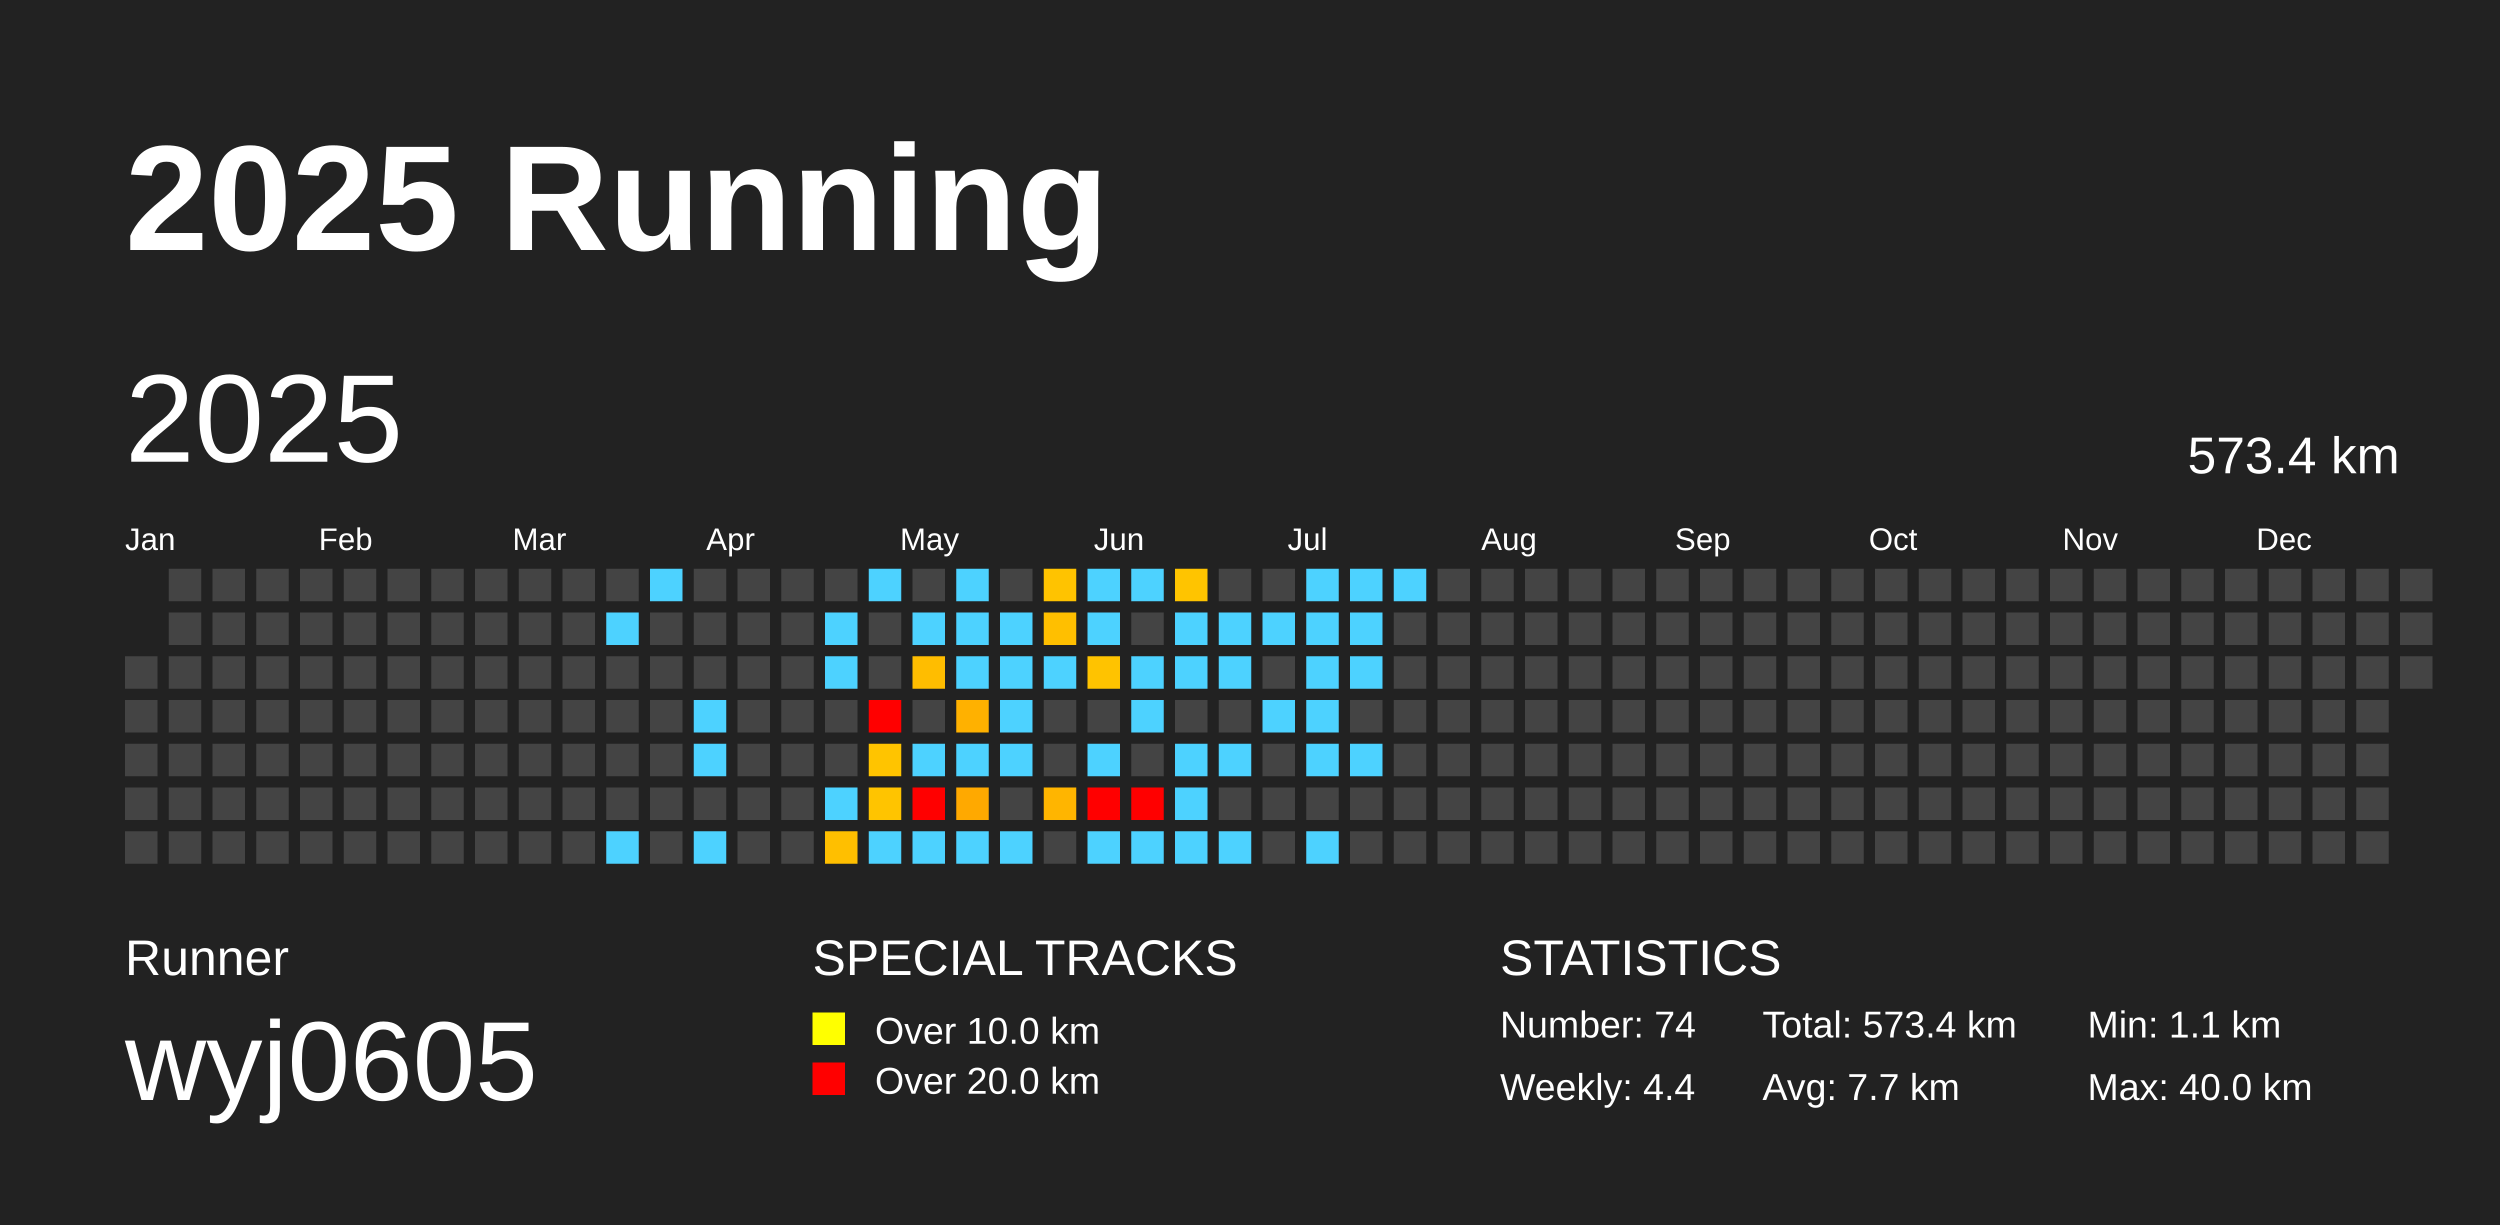
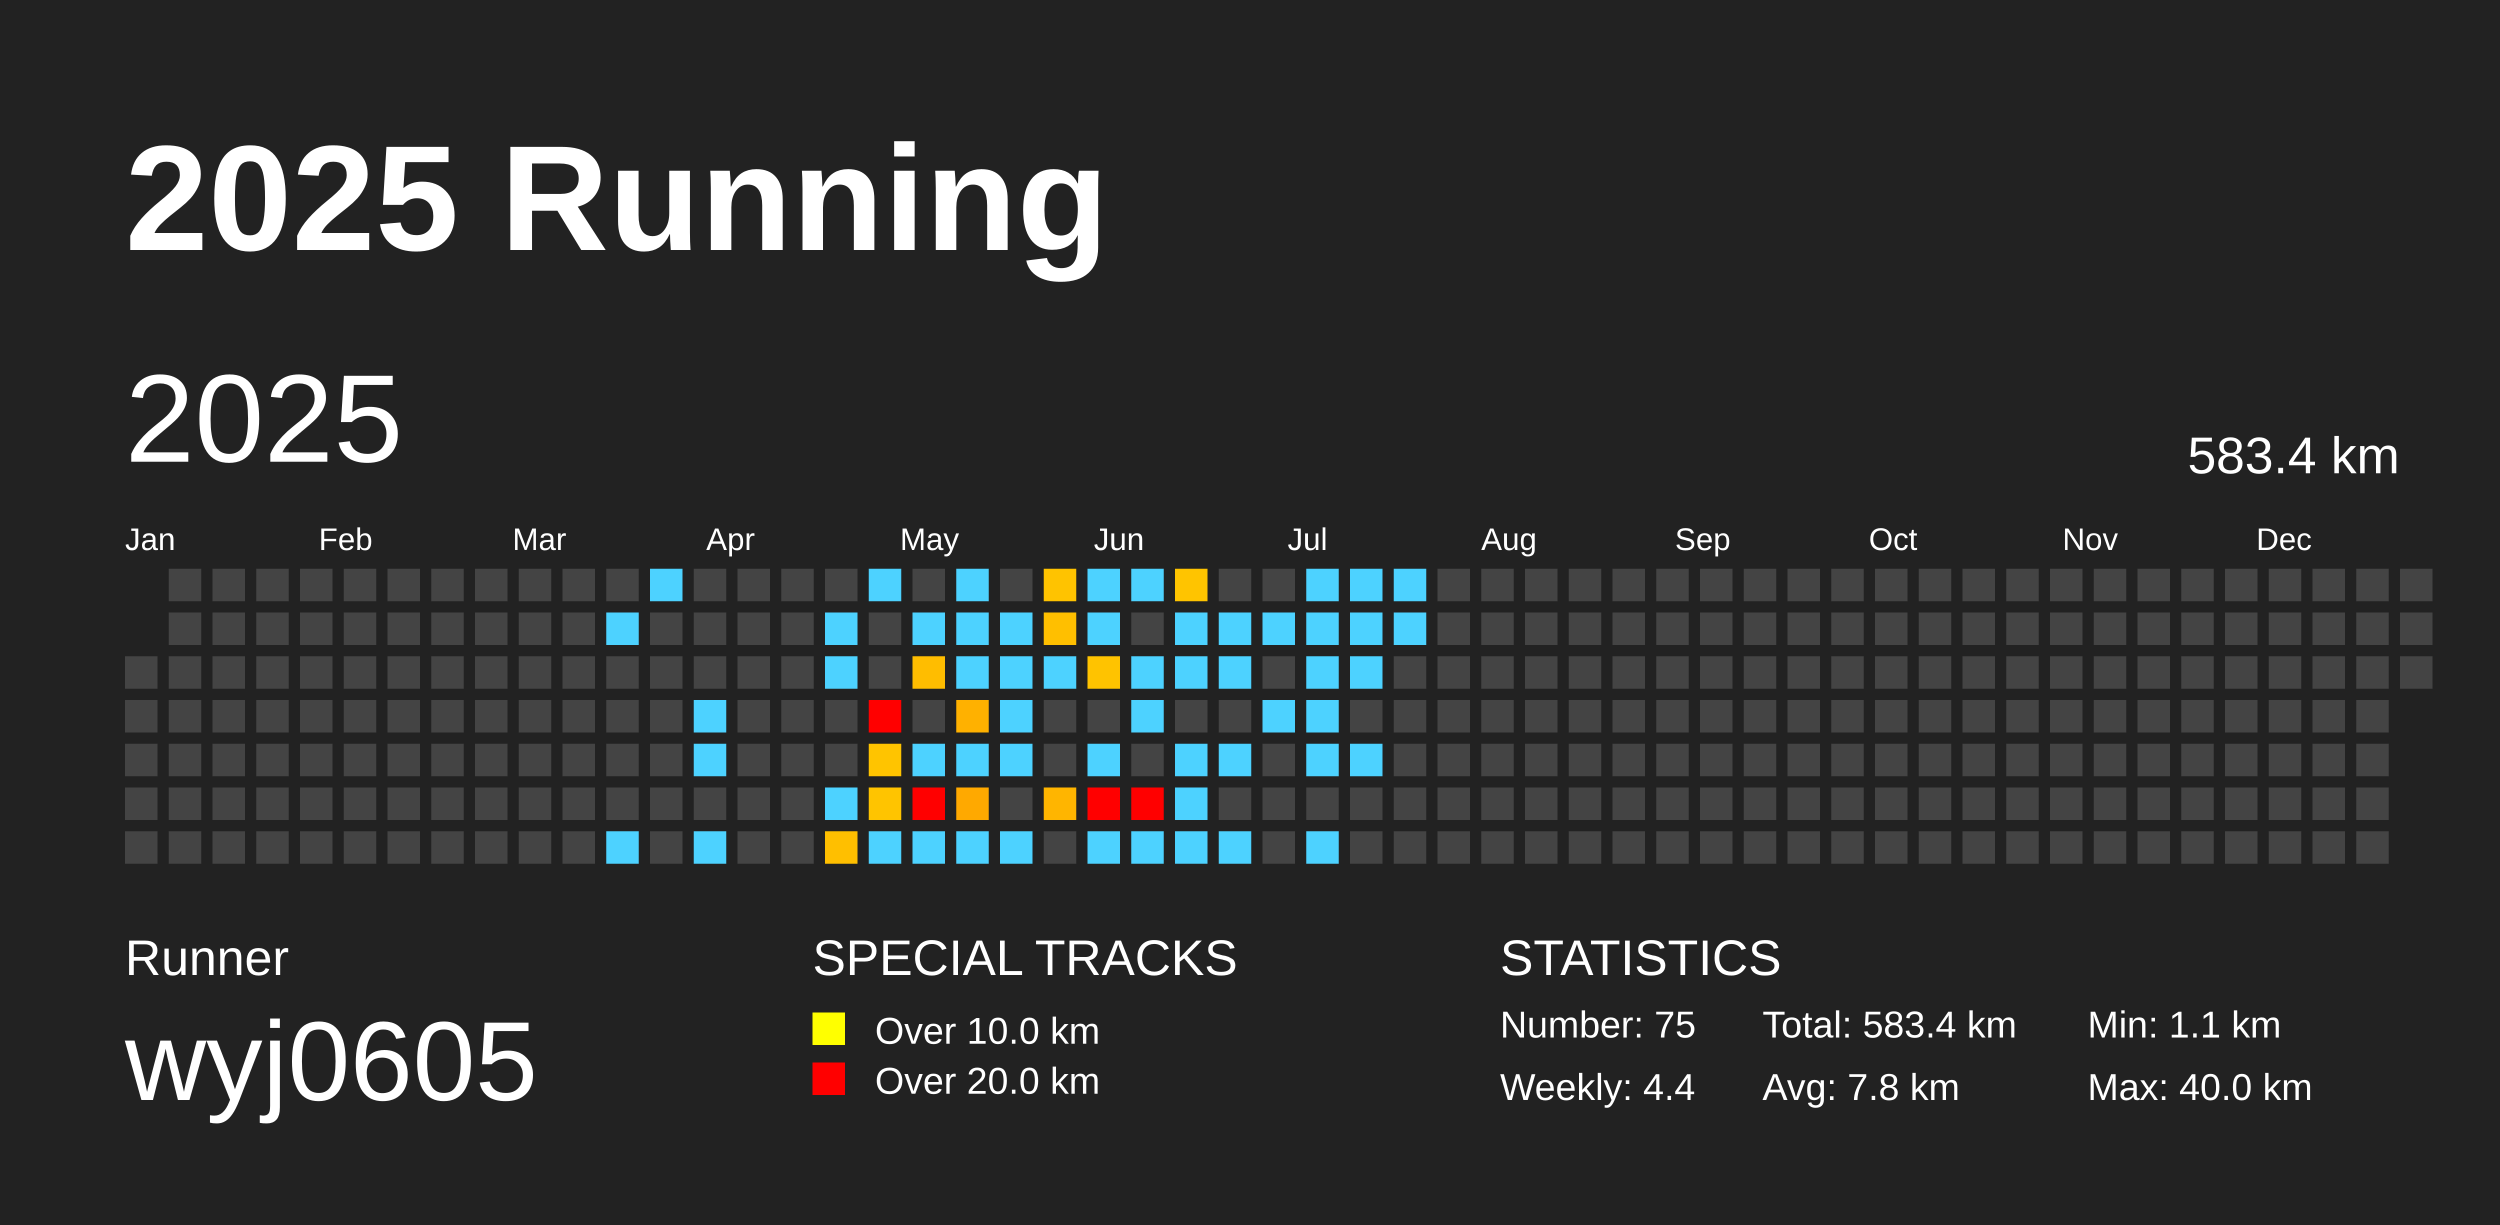
<svg xmlns="http://www.w3.org/2000/svg" baseProfile="full" height="98mm" version="1.1" viewBox="0,0,200,98" width="200mm">
  <defs />
  <rect fill="#222222" height="98" width="200" x="0" y="0" />
  <text fill="#FFFFFF" style="font-size:12px; font-family:Arial; font-weight:bold;" x="10" y="20">2025 Running</text>
  <text fill="#FFFFFF" style="font-size:4px; font-family:Arial" x="10" y="78">Runner</text>
  <text fill="#FFFFFF" style="font-size:9px; font-family:Arial" x="10" y="88">wyj0605</text>
  <text fill="#FFFFFF" style="font-size:4px; font-family:Arial" x="65" y="78">SPECIAL TRACKS</text>
  <rect fill="yellow" height="2.6" width="2.6" x="65" y="81" />
  <text fill="#FFFFFF" style="font-size:3px; font-family:Arial" x="70" y="83.5">Over 10.0 km</text>
  <rect fill="red" height="2.6" width="2.6" x="65" y="85" />
  <text fill="#FFFFFF" style="font-size:3px; font-family:Arial" x="70" y="87.5">Over 20.0 km</text>
  <text fill="#FFFFFF" style="font-size:4px; font-family:Arial" x="120" y="78">STATISTICS</text>
-   <text fill="#FFFFFF" style="font-size:3px; font-family:Arial" x="120" y="83">Number: 74</text>
+   <text fill="#FFFFFF" style="font-size:3px; font-family:Arial" x="120" y="83">Number: 75</text>
  <text fill="#FFFFFF" style="font-size:3px; font-family:Arial" x="120" y="88">Weekly: 4.4</text>
-   <text fill="#FFFFFF" style="font-size:3px; font-family:Arial" x="141" y="83">Total: 573.4 km</text>
-   <text fill="#FFFFFF" style="font-size:3px; font-family:Arial" x="141" y="88">Avg: 7.7 km</text>
+   <text fill="#FFFFFF" style="font-size:3px; font-family:Arial" x="141" y="83">Total: 583.4 km</text>
+   <text fill="#FFFFFF" style="font-size:3px; font-family:Arial" x="141" y="88">Avg: 7.8 km</text>
  <text fill="#FFFFFF" style="font-size:3px; font-family:Arial" x="167" y="83">Min: 1.1 km</text>
  <text fill="#FFFFFF" style="font-size:3px; font-family:Arial" x="167" y="88">Max: 40.0 km</text>
  <text dominant-baseline="hanging" fill="#FFFFFF" style="font-size:10.0px; font-family:Arial;" x="10" y="30">2025</text>
-   <text dominant-baseline="hanging" fill="#FFFFFF" style="font-size:4.125px; font-family:Arial;" x="175" y="35">573.4 km</text>
+   <text dominant-baseline="hanging" fill="#FFFFFF" style="font-size:4.125px; font-family:Arial;" x="175" y="35">583.4 km</text>
  <text fill="#FFFFFF" style="font-size:2.5px; font-family:Arial" x="10.0" y="44">Jan</text>
  <text fill="#FFFFFF" style="font-size:2.5px; font-family:Arial" x="25.5" y="44">Feb</text>
  <text fill="#FFFFFF" style="font-size:2.5px; font-family:Arial" x="41.0" y="44">Mar</text>
  <text fill="#FFFFFF" style="font-size:2.5px; font-family:Arial" x="56.5" y="44">Apr</text>
  <text fill="#FFFFFF" style="font-size:2.5px; font-family:Arial" x="72.0" y="44">May</text>
  <text fill="#FFFFFF" style="font-size:2.5px; font-family:Arial" x="87.5" y="44">Jun</text>
  <text fill="#FFFFFF" style="font-size:2.5px; font-family:Arial" x="103.0" y="44">Jul</text>
  <text fill="#FFFFFF" style="font-size:2.5px; font-family:Arial" x="118.5" y="44">Aug</text>
  <text fill="#FFFFFF" style="font-size:2.5px; font-family:Arial" x="134.0" y="44">Sep</text>
  <text fill="#FFFFFF" style="font-size:2.5px; font-family:Arial" x="149.5" y="44">Oct</text>
  <text fill="#FFFFFF" style="font-size:2.5px; font-family:Arial" x="165.0" y="44">Nov</text>
  <text fill="#FFFFFF" style="font-size:2.5px; font-family:Arial" x="180.5" y="44">Dec</text>
  <rect fill="#444444" height="2.6" width="2.6" x="10.0" y="52.5" />
  <rect fill="#444444" height="2.6" width="2.6" x="10.0" y="56.0" />
  <rect fill="#444444" height="2.6" width="2.6" x="10.0" y="59.5" />
  <rect fill="#444444" height="2.6" width="2.6" x="10.0" y="63.0" />
  <rect fill="#444444" height="2.6" width="2.6" x="10.0" y="66.5" />
  <rect fill="#444444" height="2.6" width="2.6" x="13.5" y="45.5" />
  <rect fill="#444444" height="2.6" width="2.6" x="13.5" y="49.0" />
  <rect fill="#444444" height="2.6" width="2.6" x="13.5" y="52.5" />
  <rect fill="#444444" height="2.6" width="2.6" x="13.5" y="56.0" />
  <rect fill="#444444" height="2.6" width="2.6" x="13.5" y="59.5" />
  <rect fill="#444444" height="2.6" width="2.6" x="13.5" y="63.0" />
  <rect fill="#444444" height="2.6" width="2.6" x="13.5" y="66.5" />
  <rect fill="#444444" height="2.6" width="2.6" x="17.0" y="45.5" />
  <rect fill="#444444" height="2.6" width="2.6" x="17.0" y="49.0" />
  <rect fill="#444444" height="2.6" width="2.6" x="17.0" y="52.5" />
  <rect fill="#444444" height="2.6" width="2.6" x="17.0" y="56.0" />
  <rect fill="#444444" height="2.6" width="2.6" x="17.0" y="59.5" />
  <rect fill="#444444" height="2.6" width="2.6" x="17.0" y="63.0" />
  <rect fill="#444444" height="2.6" width="2.6" x="17.0" y="66.5" />
  <rect fill="#444444" height="2.6" width="2.6" x="20.5" y="45.5" />
  <rect fill="#444444" height="2.6" width="2.6" x="20.5" y="49.0" />
  <rect fill="#444444" height="2.6" width="2.6" x="20.5" y="52.5" />
  <rect fill="#444444" height="2.6" width="2.6" x="20.5" y="56.0" />
  <rect fill="#444444" height="2.6" width="2.6" x="20.5" y="59.5" />
  <rect fill="#444444" height="2.6" width="2.6" x="20.5" y="63.0" />
  <rect fill="#444444" height="2.6" width="2.6" x="20.5" y="66.5" />
  <rect fill="#444444" height="2.6" width="2.6" x="24.0" y="45.5" />
  <rect fill="#444444" height="2.6" width="2.6" x="24.0" y="49.0" />
  <rect fill="#444444" height="2.6" width="2.6" x="24.0" y="52.5" />
  <rect fill="#444444" height="2.6" width="2.6" x="24.0" y="56.0" />
  <rect fill="#444444" height="2.6" width="2.6" x="24.0" y="59.5" />
  <rect fill="#444444" height="2.6" width="2.6" x="24.0" y="63.0" />
  <rect fill="#444444" height="2.6" width="2.6" x="24.0" y="66.5" />
  <rect fill="#444444" height="2.6" width="2.6" x="27.5" y="45.5" />
  <rect fill="#444444" height="2.6" width="2.6" x="27.5" y="49.0" />
  <rect fill="#444444" height="2.6" width="2.6" x="27.5" y="52.5" />
  <rect fill="#444444" height="2.6" width="2.6" x="27.5" y="56.0" />
  <rect fill="#444444" height="2.6" width="2.6" x="27.5" y="59.5" />
  <rect fill="#444444" height="2.6" width="2.6" x="27.5" y="63.0" />
  <rect fill="#444444" height="2.6" width="2.6" x="27.5" y="66.5" />
  <rect fill="#444444" height="2.6" width="2.6" x="31.0" y="45.5" />
  <rect fill="#444444" height="2.6" width="2.6" x="31.0" y="49.0" />
  <rect fill="#444444" height="2.6" width="2.6" x="31.0" y="52.5" />
  <rect fill="#444444" height="2.6" width="2.6" x="31.0" y="56.0" />
  <rect fill="#444444" height="2.6" width="2.6" x="31.0" y="59.5" />
  <rect fill="#444444" height="2.6" width="2.6" x="31.0" y="63.0" />
  <rect fill="#444444" height="2.6" width="2.6" x="31.0" y="66.5" />
  <rect fill="#444444" height="2.6" width="2.6" x="34.5" y="45.5" />
  <rect fill="#444444" height="2.6" width="2.6" x="34.5" y="49.0" />
  <rect fill="#444444" height="2.6" width="2.6" x="34.5" y="52.5" />
  <rect fill="#444444" height="2.6" width="2.6" x="34.5" y="56.0" />
  <rect fill="#444444" height="2.6" width="2.6" x="34.5" y="59.5" />
  <rect fill="#444444" height="2.6" width="2.6" x="34.5" y="63.0" />
  <rect fill="#444444" height="2.6" width="2.6" x="34.5" y="66.5" />
  <rect fill="#444444" height="2.6" width="2.6" x="38.0" y="45.5" />
  <rect fill="#444444" height="2.6" width="2.6" x="38.0" y="49.0" />
  <rect fill="#444444" height="2.6" width="2.6" x="38.0" y="52.5" />
  <rect fill="#444444" height="2.6" width="2.6" x="38.0" y="56.0" />
  <rect fill="#444444" height="2.6" width="2.6" x="38.0" y="59.5" />
  <rect fill="#444444" height="2.6" width="2.6" x="38.0" y="63.0" />
  <rect fill="#444444" height="2.6" width="2.6" x="38.0" y="66.5" />
  <rect fill="#444444" height="2.6" width="2.6" x="41.5" y="45.5" />
  <rect fill="#444444" height="2.6" width="2.6" x="41.5" y="49.0" />
  <rect fill="#444444" height="2.6" width="2.6" x="41.5" y="52.5" />
  <rect fill="#444444" height="2.6" width="2.6" x="41.5" y="56.0" />
  <rect fill="#444444" height="2.6" width="2.6" x="41.5" y="59.5" />
  <rect fill="#444444" height="2.6" width="2.6" x="41.5" y="63.0" />
  <rect fill="#444444" height="2.6" width="2.6" x="41.5" y="66.5" />
  <rect fill="#444444" height="2.6" width="2.6" x="45.0" y="45.5" />
  <rect fill="#444444" height="2.6" width="2.6" x="45.0" y="49.0" />
  <rect fill="#444444" height="2.6" width="2.6" x="45.0" y="52.5" />
  <rect fill="#444444" height="2.6" width="2.6" x="45.0" y="56.0" />
  <rect fill="#444444" height="2.6" width="2.6" x="45.0" y="59.5" />
  <rect fill="#444444" height="2.6" width="2.6" x="45.0" y="63.0" />
  <rect fill="#444444" height="2.6" width="2.6" x="45.0" y="66.5" />
  <rect fill="#444444" height="2.6" width="2.6" x="48.5" y="45.5" />
  <rect fill="#4dd2ff" height="2.6" width="2.6" x="48.5" y="49.0" />
  <rect fill="#444444" height="2.6" width="2.6" x="48.5" y="52.5" />
  <rect fill="#444444" height="2.6" width="2.6" x="48.5" y="56.0" />
  <rect fill="#444444" height="2.6" width="2.6" x="48.5" y="59.5" />
  <rect fill="#444444" height="2.6" width="2.6" x="48.5" y="63.0" />
  <rect fill="#4dd2ff" height="2.6" width="2.6" x="48.5" y="66.5" />
  <rect fill="#4dd2ff" height="2.6" width="2.6" x="52.0" y="45.5" />
  <rect fill="#444444" height="2.6" width="2.6" x="52.0" y="49.0" />
  <rect fill="#444444" height="2.6" width="2.6" x="52.0" y="52.5" />
  <rect fill="#444444" height="2.6" width="2.6" x="52.0" y="56.0" />
  <rect fill="#444444" height="2.6" width="2.6" x="52.0" y="59.5" />
  <rect fill="#444444" height="2.6" width="2.6" x="52.0" y="63.0" />
  <rect fill="#444444" height="2.6" width="2.6" x="52.0" y="66.5" />
  <rect fill="#444444" height="2.6" width="2.6" x="55.5" y="45.5" />
  <rect fill="#444444" height="2.6" width="2.6" x="55.5" y="49.0" />
  <rect fill="#444444" height="2.6" width="2.6" x="55.5" y="52.5" />
  <rect fill="#4dd2ff" height="2.6" width="2.6" x="55.5" y="56.0" />
  <rect fill="#4dd2ff" height="2.6" width="2.6" x="55.5" y="59.5" />
  <rect fill="#444444" height="2.6" width="2.6" x="55.5" y="63.0" />
  <rect fill="#4dd2ff" height="2.6" width="2.6" x="55.5" y="66.5" />
  <rect fill="#444444" height="2.6" width="2.6" x="59.0" y="45.5" />
  <rect fill="#444444" height="2.6" width="2.6" x="59.0" y="49.0" />
  <rect fill="#444444" height="2.6" width="2.6" x="59.0" y="52.5" />
  <rect fill="#444444" height="2.6" width="2.6" x="59.0" y="56.0" />
  <rect fill="#444444" height="2.6" width="2.6" x="59.0" y="59.5" />
  <rect fill="#444444" height="2.6" width="2.6" x="59.0" y="63.0" />
  <rect fill="#444444" height="2.6" width="2.6" x="59.0" y="66.5" />
  <rect fill="#444444" height="2.6" width="2.6" x="62.5" y="45.5" />
  <rect fill="#444444" height="2.6" width="2.6" x="62.5" y="49.0" />
  <rect fill="#444444" height="2.6" width="2.6" x="62.5" y="52.5" />
  <rect fill="#444444" height="2.6" width="2.6" x="62.5" y="56.0" />
  <rect fill="#444444" height="2.6" width="2.6" x="62.5" y="59.5" />
  <rect fill="#444444" height="2.6" width="2.6" x="62.5" y="63.0" />
  <rect fill="#444444" height="2.6" width="2.6" x="62.5" y="66.5" />
  <rect fill="#444444" height="2.6" width="2.6" x="66.0" y="45.5" />
  <rect fill="#4dd2ff" height="2.6" width="2.6" x="66.0" y="49.0" />
  <rect fill="#4dd2ff" height="2.6" width="2.6" x="66.0" y="52.5" />
  <rect fill="#444444" height="2.6" width="2.6" x="66.0" y="56.0" />
  <rect fill="#444444" height="2.6" width="2.6" x="66.0" y="59.5" />
  <rect fill="#4dd2ff" height="2.6" width="2.6" x="66.0" y="63.0" />
  <rect fill="#ffbf00" height="2.6" width="2.6" x="66.0" y="66.5" />
  <rect fill="#4dd2ff" height="2.6" width="2.6" x="69.5" y="45.5" />
  <rect fill="#444444" height="2.6" width="2.6" x="69.5" y="49.0" />
  <rect fill="#444444" height="2.6" width="2.6" x="69.5" y="52.5" />
  <rect fill="red" height="2.6" width="2.6" x="69.5" y="56.0" />
  <rect fill="#ffc400" height="2.6" width="2.6" x="69.5" y="59.5" />
  <rect fill="#ffc400" height="2.6" width="2.6" x="69.5" y="63.0" />
  <rect fill="#4dd2ff" height="2.6" width="2.6" x="69.5" y="66.5" />
  <rect fill="#444444" height="2.6" width="2.6" x="73.0" y="45.5" />
  <rect fill="#4dd2ff" height="2.6" width="2.6" x="73.0" y="49.0" />
  <rect fill="#ffbd00" height="2.6" width="2.6" x="73.0" y="52.5" />
  <rect fill="#444444" height="2.6" width="2.6" x="73.0" y="56.0" />
  <rect fill="#4dd2ff" height="2.6" width="2.6" x="73.0" y="59.5" />
  <rect fill="red" height="2.6" width="2.6" x="73.0" y="63.0" />
  <rect fill="#4dd2ff" height="2.6" width="2.6" x="73.0" y="66.5" />
  <rect fill="#4dd2ff" height="2.6" width="2.6" x="76.5" y="45.5" />
  <rect fill="#4dd2ff" height="2.6" width="2.6" x="76.5" y="49.0" />
  <rect fill="#4dd2ff" height="2.6" width="2.6" x="76.5" y="52.5" />
  <rect fill="#ffb100" height="2.6" width="2.6" x="76.5" y="56.0" />
  <rect fill="#4dd2ff" height="2.6" width="2.6" x="76.5" y="59.5" />
  <rect fill="#ffa900" height="2.6" width="2.6" x="76.5" y="63.0" />
  <rect fill="#4dd2ff" height="2.6" width="2.6" x="76.5" y="66.5" />
  <rect fill="#444444" height="2.6" width="2.6" x="80.0" y="45.5" />
  <rect fill="#4dd2ff" height="2.6" width="2.6" x="80.0" y="49.0" />
  <rect fill="#4dd2ff" height="2.6" width="2.6" x="80.0" y="52.5" />
  <rect fill="#4dd2ff" height="2.6" width="2.6" x="80.0" y="56.0" />
  <rect fill="#4dd2ff" height="2.6" width="2.6" x="80.0" y="59.5" />
  <rect fill="#444444" height="2.6" width="2.6" x="80.0" y="63.0" />
  <rect fill="#4dd2ff" height="2.6" width="2.6" x="80.0" y="66.5" />
  <rect fill="#ffc300" height="2.6" width="2.6" x="83.5" y="45.5" />
  <rect fill="#ffbf00" height="2.6" width="2.6" x="83.5" y="49.0" />
  <rect fill="#4dd2ff" height="2.6" width="2.6" x="83.5" y="52.5" />
  <rect fill="#444444" height="2.6" width="2.6" x="83.5" y="56.0" />
  <rect fill="#444444" height="2.6" width="2.6" x="83.5" y="59.5" />
  <rect fill="#ffb500" height="2.6" width="2.6" x="83.5" y="63.0" />
  <rect fill="#444444" height="2.6" width="2.6" x="83.5" y="66.5" />
  <rect fill="#4dd2ff" height="2.6" width="2.6" x="87.0" y="45.5" />
  <rect fill="#4dd2ff" height="2.6" width="2.6" x="87.0" y="49.0" />
  <rect fill="#ffc300" height="2.6" width="2.6" x="87.0" y="52.5" />
  <rect fill="#444444" height="2.6" width="2.6" x="87.0" y="56.0" />
  <rect fill="#4dd2ff" height="2.6" width="2.6" x="87.0" y="59.5" />
  <rect fill="red" height="2.6" width="2.6" x="87.0" y="63.0" />
  <rect fill="#4dd2ff" height="2.6" width="2.6" x="87.0" y="66.5" />
  <rect fill="#4dd2ff" height="2.6" width="2.6" x="90.5" y="45.5" />
  <rect fill="#444444" height="2.6" width="2.6" x="90.5" y="49.0" />
  <rect fill="#4dd2ff" height="2.6" width="2.6" x="90.5" y="52.5" />
  <rect fill="#4dd2ff" height="2.6" width="2.6" x="90.5" y="56.0" />
  <rect fill="#444444" height="2.6" width="2.6" x="90.5" y="59.5" />
  <rect fill="red" height="2.6" width="2.6" x="90.5" y="63.0" />
  <rect fill="#4dd2ff" height="2.6" width="2.6" x="90.5" y="66.5" />
  <rect fill="#ffc400" height="2.6" width="2.6" x="94.0" y="45.5" />
  <rect fill="#4dd2ff" height="2.6" width="2.6" x="94.0" y="49.0" />
  <rect fill="#4dd2ff" height="2.6" width="2.6" x="94.0" y="52.5" />
  <rect fill="#444444" height="2.6" width="2.6" x="94.0" y="56.0" />
  <rect fill="#4dd2ff" height="2.6" width="2.6" x="94.0" y="59.5" />
  <rect fill="#4dd2ff" height="2.6" width="2.6" x="94.0" y="63.0" />
  <rect fill="#4dd2ff" height="2.6" width="2.6" x="94.0" y="66.5" />
  <rect fill="#444444" height="2.6" width="2.6" x="97.5" y="45.5" />
  <rect fill="#4dd2ff" height="2.6" width="2.6" x="97.5" y="49.0" />
  <rect fill="#4dd2ff" height="2.6" width="2.6" x="97.5" y="52.5" />
  <rect fill="#444444" height="2.6" width="2.6" x="97.5" y="56.0" />
  <rect fill="#4dd2ff" height="2.6" width="2.6" x="97.5" y="59.5" />
  <rect fill="#444444" height="2.6" width="2.6" x="97.5" y="63.0" />
  <rect fill="#4dd2ff" height="2.6" width="2.6" x="97.5" y="66.5" />
  <rect fill="#444444" height="2.6" width="2.6" x="101.0" y="45.5" />
  <rect fill="#4dd2ff" height="2.6" width="2.6" x="101.0" y="49.0" />
  <rect fill="#444444" height="2.6" width="2.6" x="101.0" y="52.5" />
  <rect fill="#4dd2ff" height="2.6" width="2.6" x="101.0" y="56.0" />
  <rect fill="#444444" height="2.6" width="2.6" x="101.0" y="59.5" />
  <rect fill="#444444" height="2.6" width="2.6" x="101.0" y="63.0" />
  <rect fill="#444444" height="2.6" width="2.6" x="101.0" y="66.5" />
  <rect fill="#4dd2ff" height="2.6" width="2.6" x="104.5" y="45.5" />
  <rect fill="#4dd2ff" height="2.6" width="2.6" x="104.5" y="49.0" />
  <rect fill="#4dd2ff" height="2.6" width="2.6" x="104.5" y="52.5" />
  <rect fill="#4dd2ff" height="2.6" width="2.6" x="104.5" y="56.0" />
  <rect fill="#4dd2ff" height="2.6" width="2.6" x="104.5" y="59.5" />
  <rect fill="#444444" height="2.6" width="2.6" x="104.5" y="63.0" />
  <rect fill="#4dd2ff" height="2.6" width="2.6" x="104.5" y="66.5" />
  <rect fill="#4dd2ff" height="2.6" width="2.6" x="108.0" y="45.5" />
  <rect fill="#4dd2ff" height="2.6" width="2.6" x="108.0" y="49.0" />
  <rect fill="#4dd2ff" height="2.6" width="2.6" x="108.0" y="52.5" />
  <rect fill="#444444" height="2.6" width="2.6" x="108.0" y="56.0" />
  <rect fill="#4dd2ff" height="2.6" width="2.6" x="108.0" y="59.5" />
  <rect fill="#444444" height="2.6" width="2.6" x="108.0" y="63.0" />
  <rect fill="#444444" height="2.6" width="2.6" x="108.0" y="66.5" />
  <rect fill="#4dd2ff" height="2.6" width="2.6" x="111.5" y="45.5" />
-   <rect fill="#444444" height="2.6" width="2.6" x="111.5" y="49.0" />
+   <rect fill="#4dd2ff" height="2.6" width="2.6" x="111.5" y="49.0" />
  <rect fill="#444444" height="2.6" width="2.6" x="111.5" y="52.5" />
  <rect fill="#444444" height="2.6" width="2.6" x="111.5" y="56.0" />
  <rect fill="#444444" height="2.6" width="2.6" x="111.5" y="59.5" />
  <rect fill="#444444" height="2.6" width="2.6" x="111.5" y="63.0" />
  <rect fill="#444444" height="2.6" width="2.6" x="111.5" y="66.5" />
  <rect fill="#444444" height="2.6" width="2.6" x="115.0" y="45.5" />
  <rect fill="#444444" height="2.6" width="2.6" x="115.0" y="49.0" />
  <rect fill="#444444" height="2.6" width="2.6" x="115.0" y="52.5" />
  <rect fill="#444444" height="2.6" width="2.6" x="115.0" y="56.0" />
  <rect fill="#444444" height="2.6" width="2.6" x="115.0" y="59.5" />
  <rect fill="#444444" height="2.6" width="2.6" x="115.0" y="63.0" />
  <rect fill="#444444" height="2.6" width="2.6" x="115.0" y="66.5" />
  <rect fill="#444444" height="2.6" width="2.6" x="118.5" y="45.5" />
  <rect fill="#444444" height="2.6" width="2.6" x="118.5" y="49.0" />
  <rect fill="#444444" height="2.6" width="2.6" x="118.5" y="52.5" />
  <rect fill="#444444" height="2.6" width="2.6" x="118.5" y="56.0" />
  <rect fill="#444444" height="2.6" width="2.6" x="118.5" y="59.5" />
  <rect fill="#444444" height="2.6" width="2.6" x="118.5" y="63.0" />
  <rect fill="#444444" height="2.6" width="2.6" x="118.5" y="66.5" />
  <rect fill="#444444" height="2.6" width="2.6" x="122.0" y="45.5" />
  <rect fill="#444444" height="2.6" width="2.6" x="122.0" y="49.0" />
  <rect fill="#444444" height="2.6" width="2.6" x="122.0" y="52.5" />
  <rect fill="#444444" height="2.6" width="2.6" x="122.0" y="56.0" />
  <rect fill="#444444" height="2.6" width="2.6" x="122.0" y="59.5" />
  <rect fill="#444444" height="2.6" width="2.6" x="122.0" y="63.0" />
  <rect fill="#444444" height="2.6" width="2.6" x="122.0" y="66.5" />
  <rect fill="#444444" height="2.6" width="2.6" x="125.5" y="45.5" />
  <rect fill="#444444" height="2.6" width="2.6" x="125.5" y="49.0" />
  <rect fill="#444444" height="2.6" width="2.6" x="125.5" y="52.5" />
  <rect fill="#444444" height="2.6" width="2.6" x="125.5" y="56.0" />
  <rect fill="#444444" height="2.6" width="2.6" x="125.5" y="59.5" />
  <rect fill="#444444" height="2.6" width="2.6" x="125.5" y="63.0" />
  <rect fill="#444444" height="2.6" width="2.6" x="125.5" y="66.5" />
  <rect fill="#444444" height="2.6" width="2.6" x="129.0" y="45.5" />
  <rect fill="#444444" height="2.6" width="2.6" x="129.0" y="49.0" />
  <rect fill="#444444" height="2.6" width="2.6" x="129.0" y="52.5" />
  <rect fill="#444444" height="2.6" width="2.6" x="129.0" y="56.0" />
  <rect fill="#444444" height="2.6" width="2.6" x="129.0" y="59.5" />
  <rect fill="#444444" height="2.6" width="2.6" x="129.0" y="63.0" />
  <rect fill="#444444" height="2.6" width="2.6" x="129.0" y="66.5" />
  <rect fill="#444444" height="2.6" width="2.6" x="132.5" y="45.5" />
  <rect fill="#444444" height="2.6" width="2.6" x="132.5" y="49.0" />
  <rect fill="#444444" height="2.6" width="2.6" x="132.5" y="52.5" />
  <rect fill="#444444" height="2.6" width="2.6" x="132.5" y="56.0" />
  <rect fill="#444444" height="2.6" width="2.6" x="132.5" y="59.5" />
  <rect fill="#444444" height="2.6" width="2.6" x="132.5" y="63.0" />
  <rect fill="#444444" height="2.6" width="2.6" x="132.5" y="66.5" />
  <rect fill="#444444" height="2.6" width="2.6" x="136.0" y="45.5" />
  <rect fill="#444444" height="2.6" width="2.6" x="136.0" y="49.0" />
  <rect fill="#444444" height="2.6" width="2.6" x="136.0" y="52.5" />
  <rect fill="#444444" height="2.6" width="2.6" x="136.0" y="56.0" />
  <rect fill="#444444" height="2.6" width="2.6" x="136.0" y="59.5" />
  <rect fill="#444444" height="2.6" width="2.6" x="136.0" y="63.0" />
  <rect fill="#444444" height="2.6" width="2.6" x="136.0" y="66.5" />
  <rect fill="#444444" height="2.6" width="2.6" x="139.5" y="45.5" />
  <rect fill="#444444" height="2.6" width="2.6" x="139.5" y="49.0" />
  <rect fill="#444444" height="2.6" width="2.6" x="139.5" y="52.5" />
  <rect fill="#444444" height="2.6" width="2.6" x="139.5" y="56.0" />
  <rect fill="#444444" height="2.6" width="2.6" x="139.5" y="59.5" />
  <rect fill="#444444" height="2.6" width="2.6" x="139.5" y="63.0" />
  <rect fill="#444444" height="2.6" width="2.6" x="139.5" y="66.5" />
  <rect fill="#444444" height="2.6" width="2.6" x="143.0" y="45.5" />
  <rect fill="#444444" height="2.6" width="2.6" x="143.0" y="49.0" />
  <rect fill="#444444" height="2.6" width="2.6" x="143.0" y="52.5" />
  <rect fill="#444444" height="2.6" width="2.6" x="143.0" y="56.0" />
  <rect fill="#444444" height="2.6" width="2.6" x="143.0" y="59.5" />
  <rect fill="#444444" height="2.6" width="2.6" x="143.0" y="63.0" />
  <rect fill="#444444" height="2.6" width="2.6" x="143.0" y="66.5" />
  <rect fill="#444444" height="2.6" width="2.6" x="146.5" y="45.5" />
  <rect fill="#444444" height="2.6" width="2.6" x="146.5" y="49.0" />
  <rect fill="#444444" height="2.6" width="2.6" x="146.5" y="52.5" />
  <rect fill="#444444" height="2.6" width="2.6" x="146.5" y="56.0" />
  <rect fill="#444444" height="2.6" width="2.6" x="146.5" y="59.5" />
  <rect fill="#444444" height="2.6" width="2.6" x="146.5" y="63.0" />
  <rect fill="#444444" height="2.6" width="2.6" x="146.5" y="66.5" />
  <rect fill="#444444" height="2.6" width="2.6" x="150.0" y="45.5" />
  <rect fill="#444444" height="2.6" width="2.6" x="150.0" y="49.0" />
  <rect fill="#444444" height="2.6" width="2.6" x="150.0" y="52.5" />
  <rect fill="#444444" height="2.6" width="2.6" x="150.0" y="56.0" />
  <rect fill="#444444" height="2.6" width="2.6" x="150.0" y="59.5" />
  <rect fill="#444444" height="2.6" width="2.6" x="150.0" y="63.0" />
  <rect fill="#444444" height="2.6" width="2.6" x="150.0" y="66.5" />
  <rect fill="#444444" height="2.6" width="2.6" x="153.5" y="45.5" />
  <rect fill="#444444" height="2.6" width="2.6" x="153.5" y="49.0" />
  <rect fill="#444444" height="2.6" width="2.6" x="153.5" y="52.5" />
  <rect fill="#444444" height="2.6" width="2.6" x="153.5" y="56.0" />
  <rect fill="#444444" height="2.6" width="2.6" x="153.5" y="59.5" />
  <rect fill="#444444" height="2.6" width="2.6" x="153.5" y="63.0" />
  <rect fill="#444444" height="2.6" width="2.6" x="153.5" y="66.5" />
  <rect fill="#444444" height="2.6" width="2.6" x="157.0" y="45.5" />
  <rect fill="#444444" height="2.6" width="2.6" x="157.0" y="49.0" />
  <rect fill="#444444" height="2.6" width="2.6" x="157.0" y="52.5" />
  <rect fill="#444444" height="2.6" width="2.6" x="157.0" y="56.0" />
  <rect fill="#444444" height="2.6" width="2.6" x="157.0" y="59.5" />
  <rect fill="#444444" height="2.6" width="2.6" x="157.0" y="63.0" />
  <rect fill="#444444" height="2.6" width="2.6" x="157.0" y="66.5" />
  <rect fill="#444444" height="2.6" width="2.6" x="160.5" y="45.5" />
  <rect fill="#444444" height="2.6" width="2.6" x="160.5" y="49.0" />
  <rect fill="#444444" height="2.6" width="2.6" x="160.5" y="52.5" />
  <rect fill="#444444" height="2.6" width="2.6" x="160.5" y="56.0" />
  <rect fill="#444444" height="2.6" width="2.6" x="160.5" y="59.5" />
  <rect fill="#444444" height="2.6" width="2.6" x="160.5" y="63.0" />
  <rect fill="#444444" height="2.6" width="2.6" x="160.5" y="66.5" />
  <rect fill="#444444" height="2.6" width="2.6" x="164.0" y="45.5" />
  <rect fill="#444444" height="2.6" width="2.6" x="164.0" y="49.0" />
  <rect fill="#444444" height="2.6" width="2.6" x="164.0" y="52.5" />
  <rect fill="#444444" height="2.6" width="2.6" x="164.0" y="56.0" />
  <rect fill="#444444" height="2.6" width="2.6" x="164.0" y="59.5" />
  <rect fill="#444444" height="2.6" width="2.6" x="164.0" y="63.0" />
  <rect fill="#444444" height="2.6" width="2.6" x="164.0" y="66.5" />
  <rect fill="#444444" height="2.6" width="2.6" x="167.5" y="45.5" />
  <rect fill="#444444" height="2.6" width="2.6" x="167.5" y="49.0" />
  <rect fill="#444444" height="2.6" width="2.6" x="167.5" y="52.5" />
  <rect fill="#444444" height="2.6" width="2.6" x="167.5" y="56.0" />
  <rect fill="#444444" height="2.6" width="2.6" x="167.5" y="59.5" />
  <rect fill="#444444" height="2.6" width="2.6" x="167.5" y="63.0" />
  <rect fill="#444444" height="2.6" width="2.6" x="167.5" y="66.5" />
  <rect fill="#444444" height="2.6" width="2.6" x="171.0" y="45.5" />
  <rect fill="#444444" height="2.6" width="2.6" x="171.0" y="49.0" />
  <rect fill="#444444" height="2.6" width="2.6" x="171.0" y="52.5" />
  <rect fill="#444444" height="2.6" width="2.6" x="171.0" y="56.0" />
  <rect fill="#444444" height="2.6" width="2.6" x="171.0" y="59.5" />
  <rect fill="#444444" height="2.6" width="2.6" x="171.0" y="63.0" />
  <rect fill="#444444" height="2.6" width="2.6" x="171.0" y="66.5" />
  <rect fill="#444444" height="2.6" width="2.6" x="174.5" y="45.5" />
  <rect fill="#444444" height="2.6" width="2.6" x="174.5" y="49.0" />
  <rect fill="#444444" height="2.6" width="2.6" x="174.5" y="52.5" />
  <rect fill="#444444" height="2.6" width="2.6" x="174.5" y="56.0" />
  <rect fill="#444444" height="2.6" width="2.6" x="174.5" y="59.5" />
  <rect fill="#444444" height="2.6" width="2.6" x="174.5" y="63.0" />
  <rect fill="#444444" height="2.6" width="2.6" x="174.5" y="66.5" />
  <rect fill="#444444" height="2.6" width="2.6" x="178.0" y="45.5" />
  <rect fill="#444444" height="2.6" width="2.6" x="178.0" y="49.0" />
  <rect fill="#444444" height="2.6" width="2.6" x="178.0" y="52.5" />
  <rect fill="#444444" height="2.6" width="2.6" x="178.0" y="56.0" />
  <rect fill="#444444" height="2.6" width="2.6" x="178.0" y="59.5" />
  <rect fill="#444444" height="2.6" width="2.6" x="178.0" y="63.0" />
  <rect fill="#444444" height="2.6" width="2.6" x="178.0" y="66.5" />
  <rect fill="#444444" height="2.6" width="2.6" x="181.5" y="45.5" />
  <rect fill="#444444" height="2.6" width="2.6" x="181.5" y="49.0" />
  <rect fill="#444444" height="2.6" width="2.6" x="181.5" y="52.5" />
  <rect fill="#444444" height="2.6" width="2.6" x="181.5" y="56.0" />
  <rect fill="#444444" height="2.6" width="2.6" x="181.5" y="59.5" />
  <rect fill="#444444" height="2.6" width="2.6" x="181.5" y="63.0" />
  <rect fill="#444444" height="2.6" width="2.6" x="181.5" y="66.5" />
  <rect fill="#444444" height="2.6" width="2.6" x="185.0" y="45.5" />
  <rect fill="#444444" height="2.6" width="2.6" x="185.0" y="49.0" />
  <rect fill="#444444" height="2.6" width="2.6" x="185.0" y="52.5" />
  <rect fill="#444444" height="2.6" width="2.6" x="185.0" y="56.0" />
  <rect fill="#444444" height="2.6" width="2.6" x="185.0" y="59.5" />
  <rect fill="#444444" height="2.6" width="2.6" x="185.0" y="63.0" />
  <rect fill="#444444" height="2.6" width="2.6" x="185.0" y="66.5" />
  <rect fill="#444444" height="2.6" width="2.6" x="188.5" y="45.5" />
  <rect fill="#444444" height="2.6" width="2.6" x="188.5" y="49.0" />
  <rect fill="#444444" height="2.6" width="2.6" x="188.5" y="52.5" />
  <rect fill="#444444" height="2.6" width="2.6" x="188.5" y="56.0" />
  <rect fill="#444444" height="2.6" width="2.6" x="188.5" y="59.5" />
  <rect fill="#444444" height="2.6" width="2.6" x="188.5" y="63.0" />
  <rect fill="#444444" height="2.6" width="2.6" x="188.5" y="66.5" />
  <rect fill="#444444" height="2.6" width="2.6" x="192.0" y="45.5" />
  <rect fill="#444444" height="2.6" width="2.6" x="192.0" y="49.0" />
  <rect fill="#444444" height="2.6" width="2.6" x="192.0" y="52.5" />
</svg>
